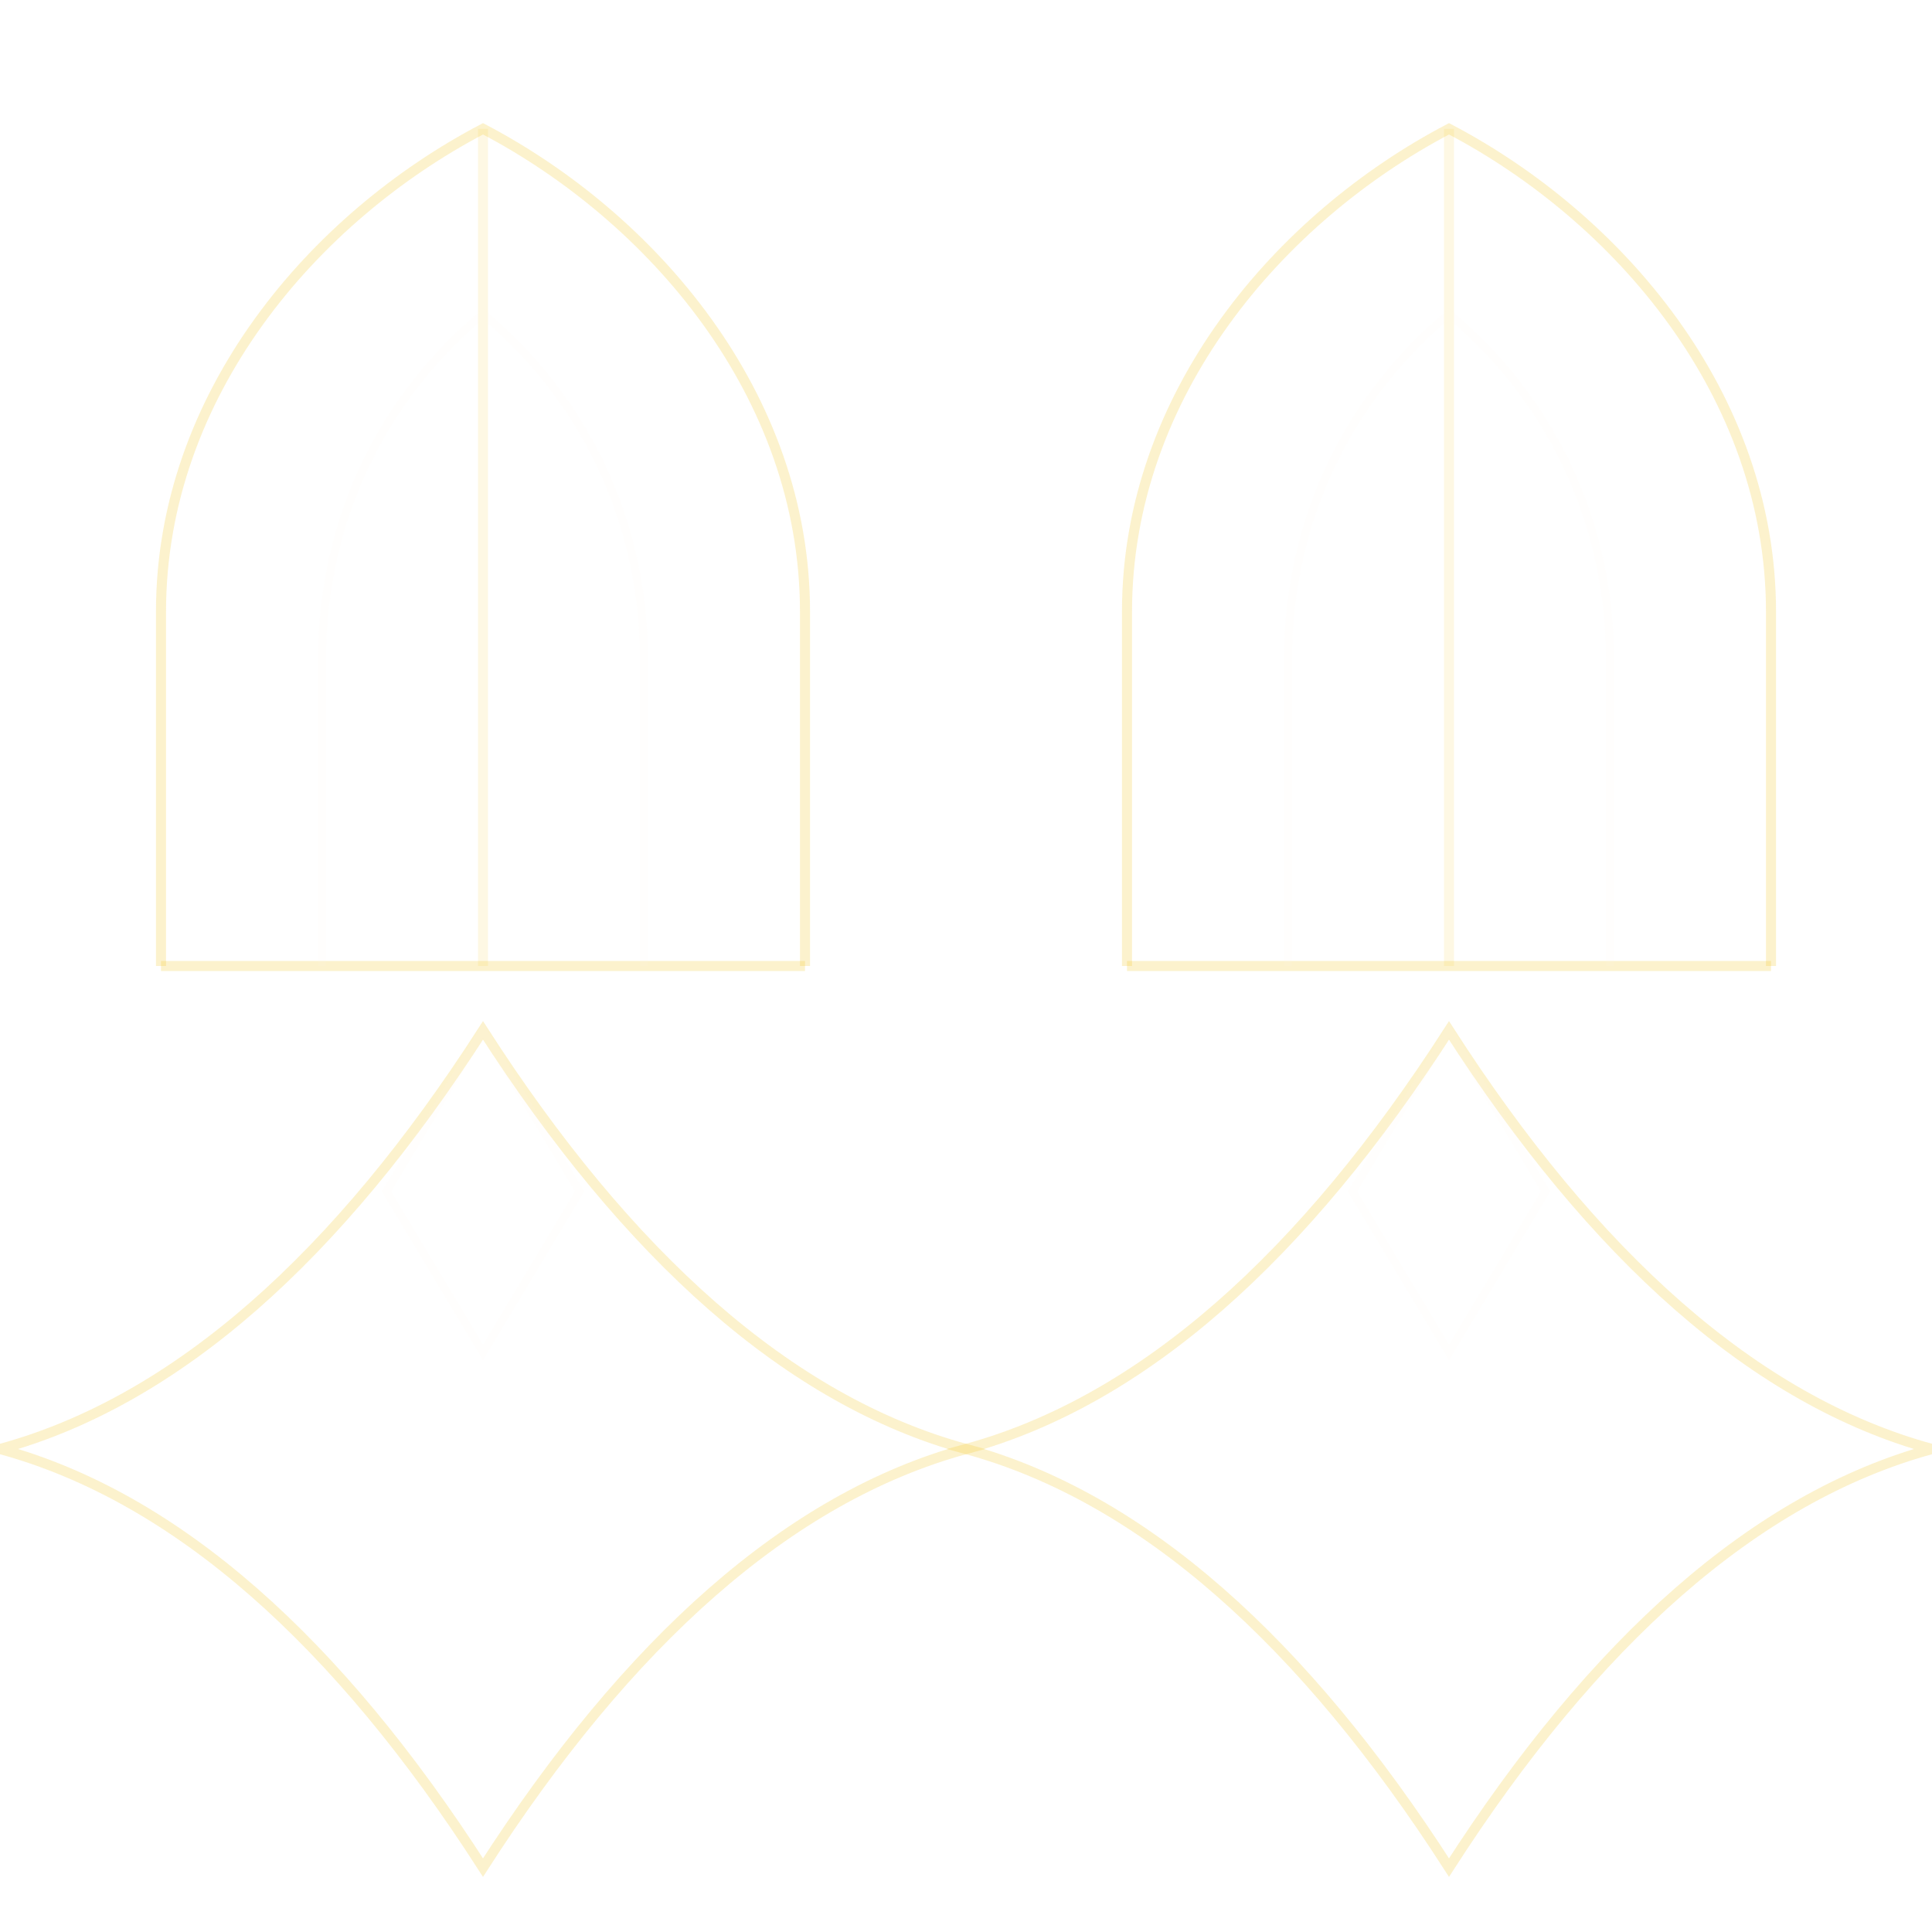
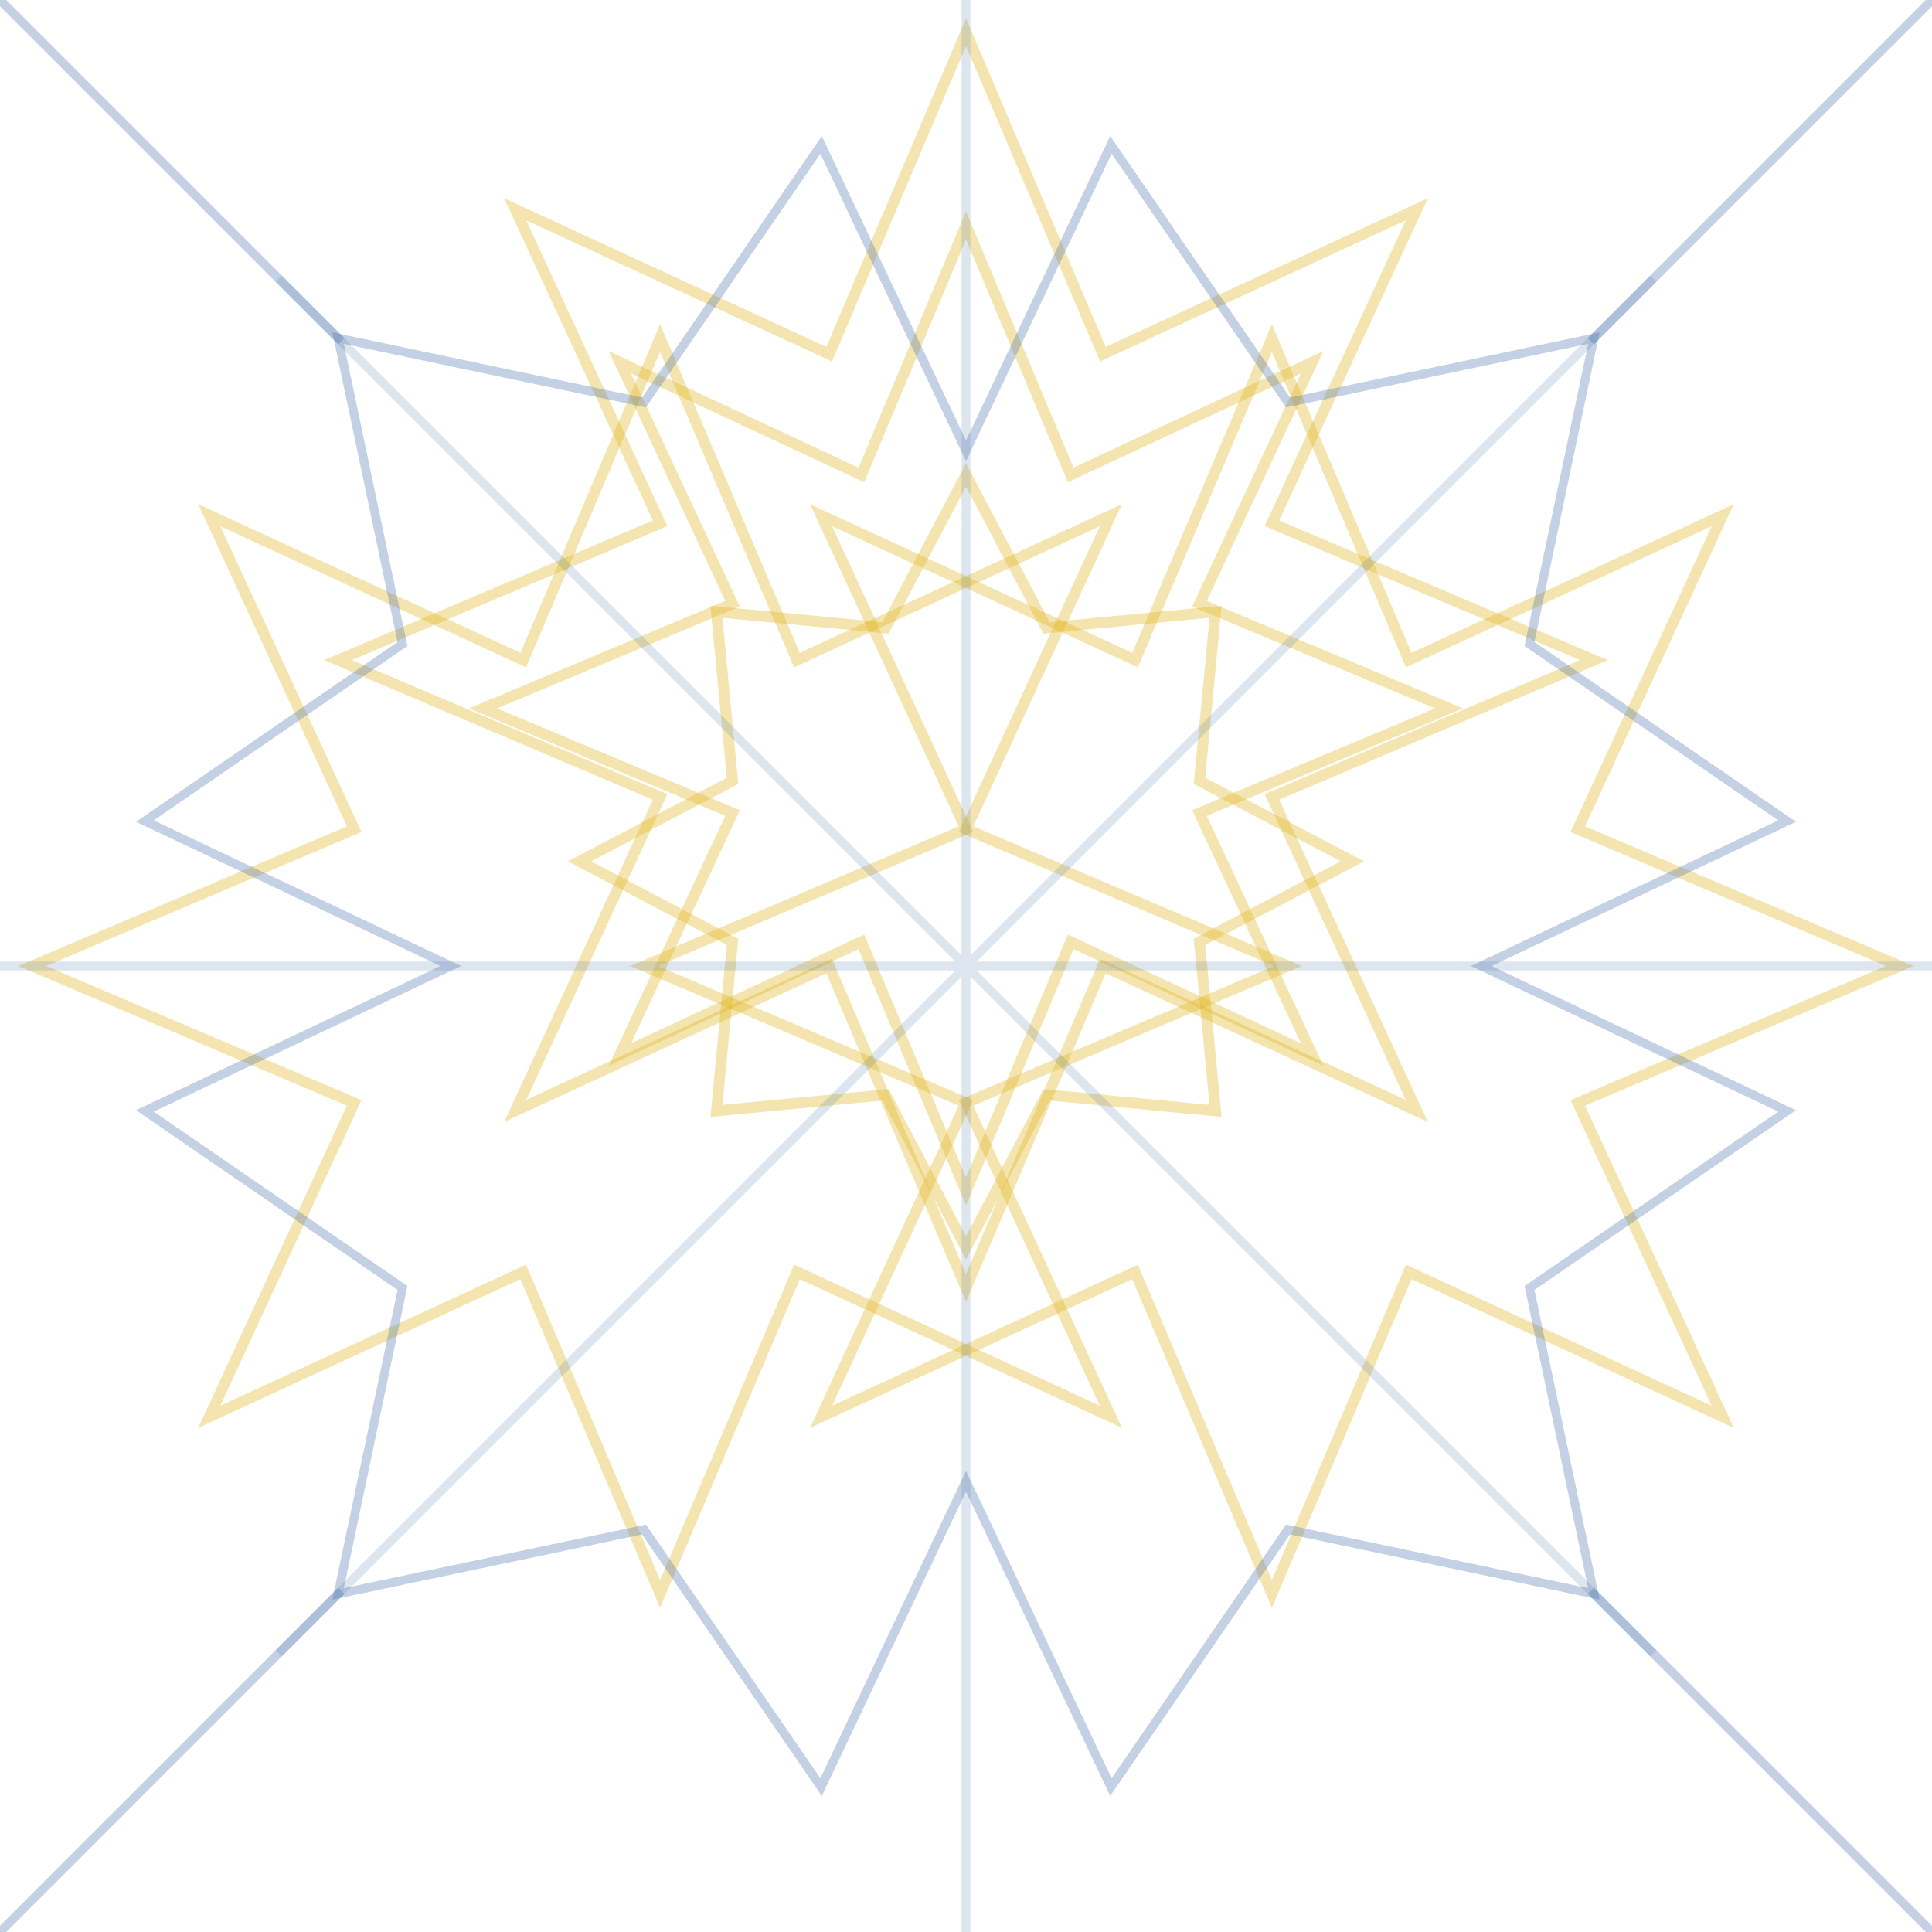
<svg xmlns="http://www.w3.org/2000/svg" width="240" height="240" viewBox="0 0 240 240" fill="none">
-   <g stroke="#F3C61C" stroke-opacity=".22" stroke-width="1.25">
-     <path d="M20 120V76C20 49 39 27 60 16c21 11 40 33 40 60v44" />
-     <path d="M140 120V76c0-27 19-49 40-60 21 11 40 33 40 60v44" />
-     <path d="M20 120h80M140 120h80" />
-     <path d="M60 16v104M180 16v104" stroke-opacity=".12" />
-     <path d="M0 180c22-6 42-24 60-52 18 28 38 46 60 52-22 6-42 24-60 52-18-28-38-46-60-52Z" />
-     <path d="M120 180c22-6 42-24 60-52 18 28 38 46 60 52-22 6-42 24-60 52-18-28-38-46-60-52Z" />
-   </g>
-   <g stroke="#FFF9EA" stroke-opacity=".09" stroke-width="1">
-     <path d="M40 120V82c0-18 8-33 20-43 12 10 20 25 20 43v38M160 120V82c0-18 8-33 20-43 12 10 20 25 20 43v38" />
-     <path d="M60 128l12 20-12 20-12-20 12-20Zm120 0 12 20-12 20-12-20 12-20Z" />
+   <g stroke-linecap="square" stroke-linejoin="miter">
+     <g stroke="#E0B318" stroke-opacity=".34" stroke-width="1.35">
+       <path d="M120 4l17 40 39-18-18 39 40 17-40 17 18 39-39-18-17 40-17-40-39 18 18-39-40-17 40-17-18-39 39 18 17-40Z" />
+       <path d="M120 28l13 31 30-14-14 30 31 13-31 13 14 30-30-14-13 31-13-31-30 14 14-30-31-13 31-13-14-30 30 14 13-31Z" />
+       <path d="M120 59l10 19 21-2-2 21 19 10-19 10 2 21-21-2-10 19-10-19-21 2 2-21-19-10 19-10-2-21 21 2 10-19Z" />
+       <path d="M4 120l40-17-18-39 39 18 17-40 17 40 39-18-18 39 40 17-40 17 18 39-39-18-17 40-17-40-39 18 18-39-40-17Z" />
+       <path d="M236 120l-40-17 18-39-39 18-17-40-17 40-39-18 18 39-40 17 40 17-18 39 39-18 17 40 17-40 39 18-18-39 40-17Z" />
+     </g>
+     <g stroke="#466FAA" stroke-opacity=".32" stroke-width="1.1">
+       <path d="M0 0l42 42M240 0l-42 42M0 240l42-42M240 240l-42-42" />
+       <path d="M42 42l38 8 22-32 18 38 18-38 22 32 38-8-8 38 32 22-38 18 38 18-32 22 8 38-38-8-22 32-18-38-18 38-22-32-38 8 8-38-32-22 38-18-38-18 32-22-8-38Z" />
+       <path d="M0 120h240M120 0v240M35 35l170 170M205 35L35 205" stroke-opacity=".18" />
+     </g>
  </g>
</svg>
